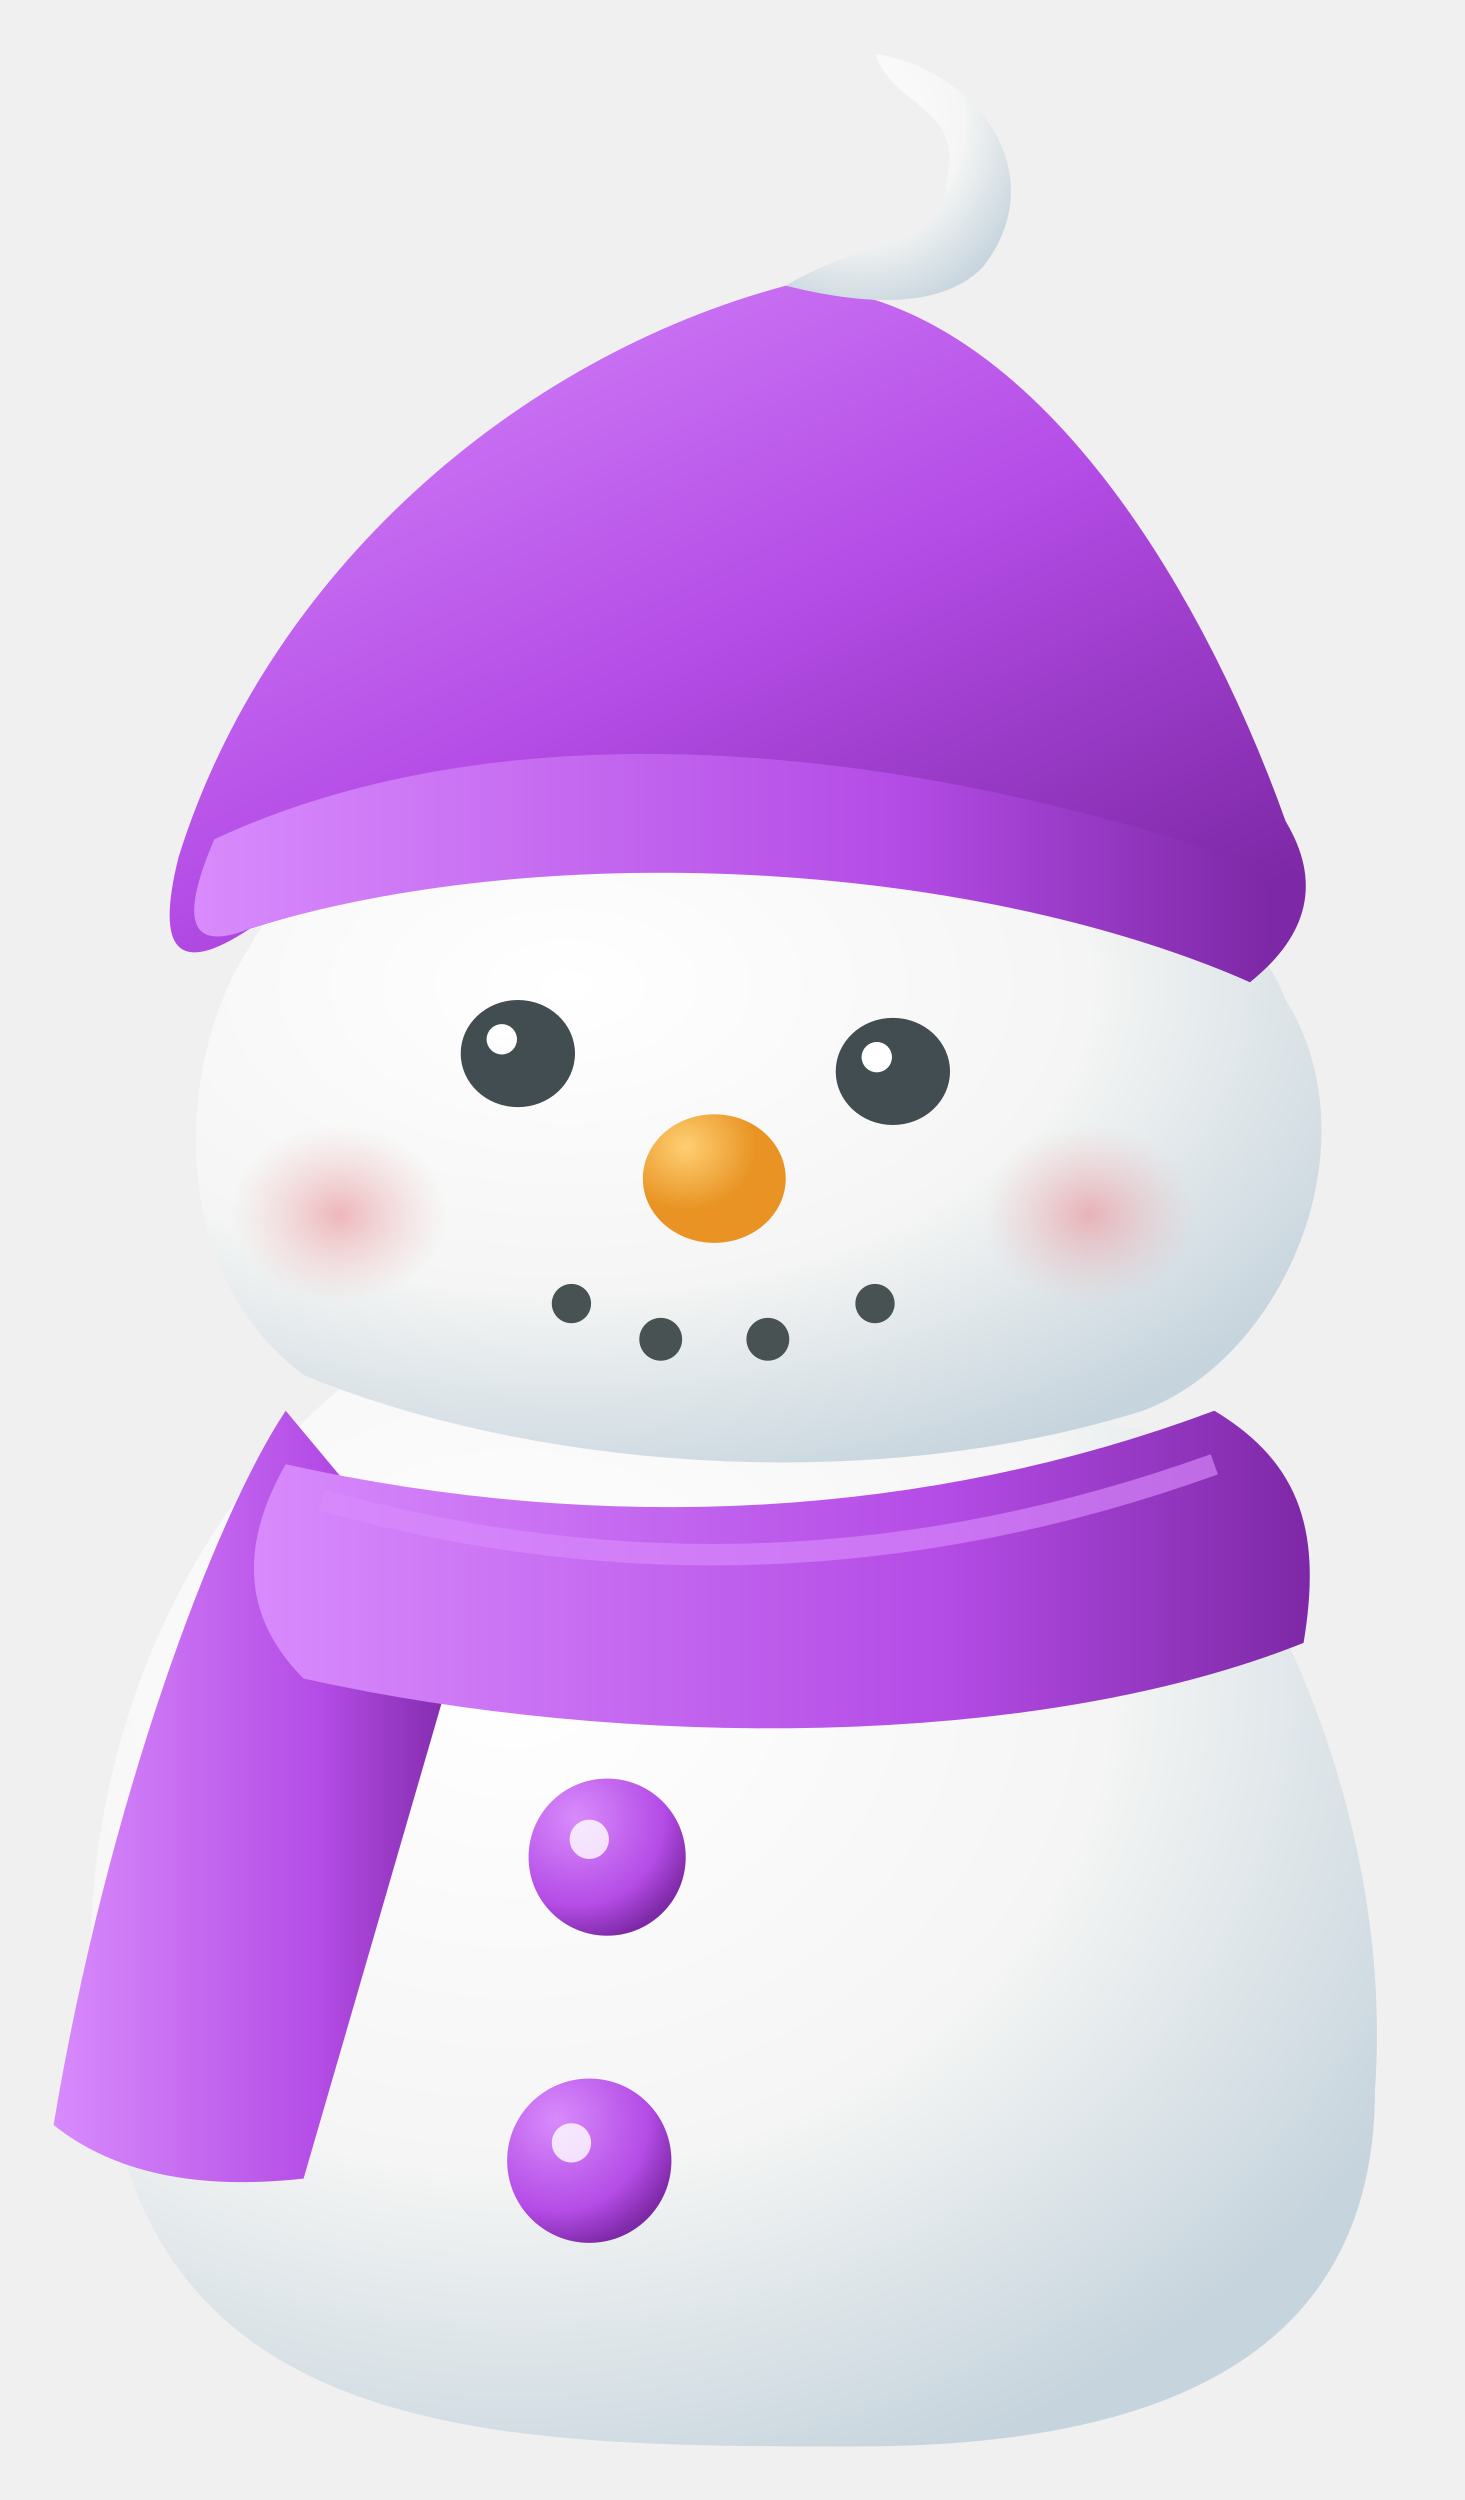
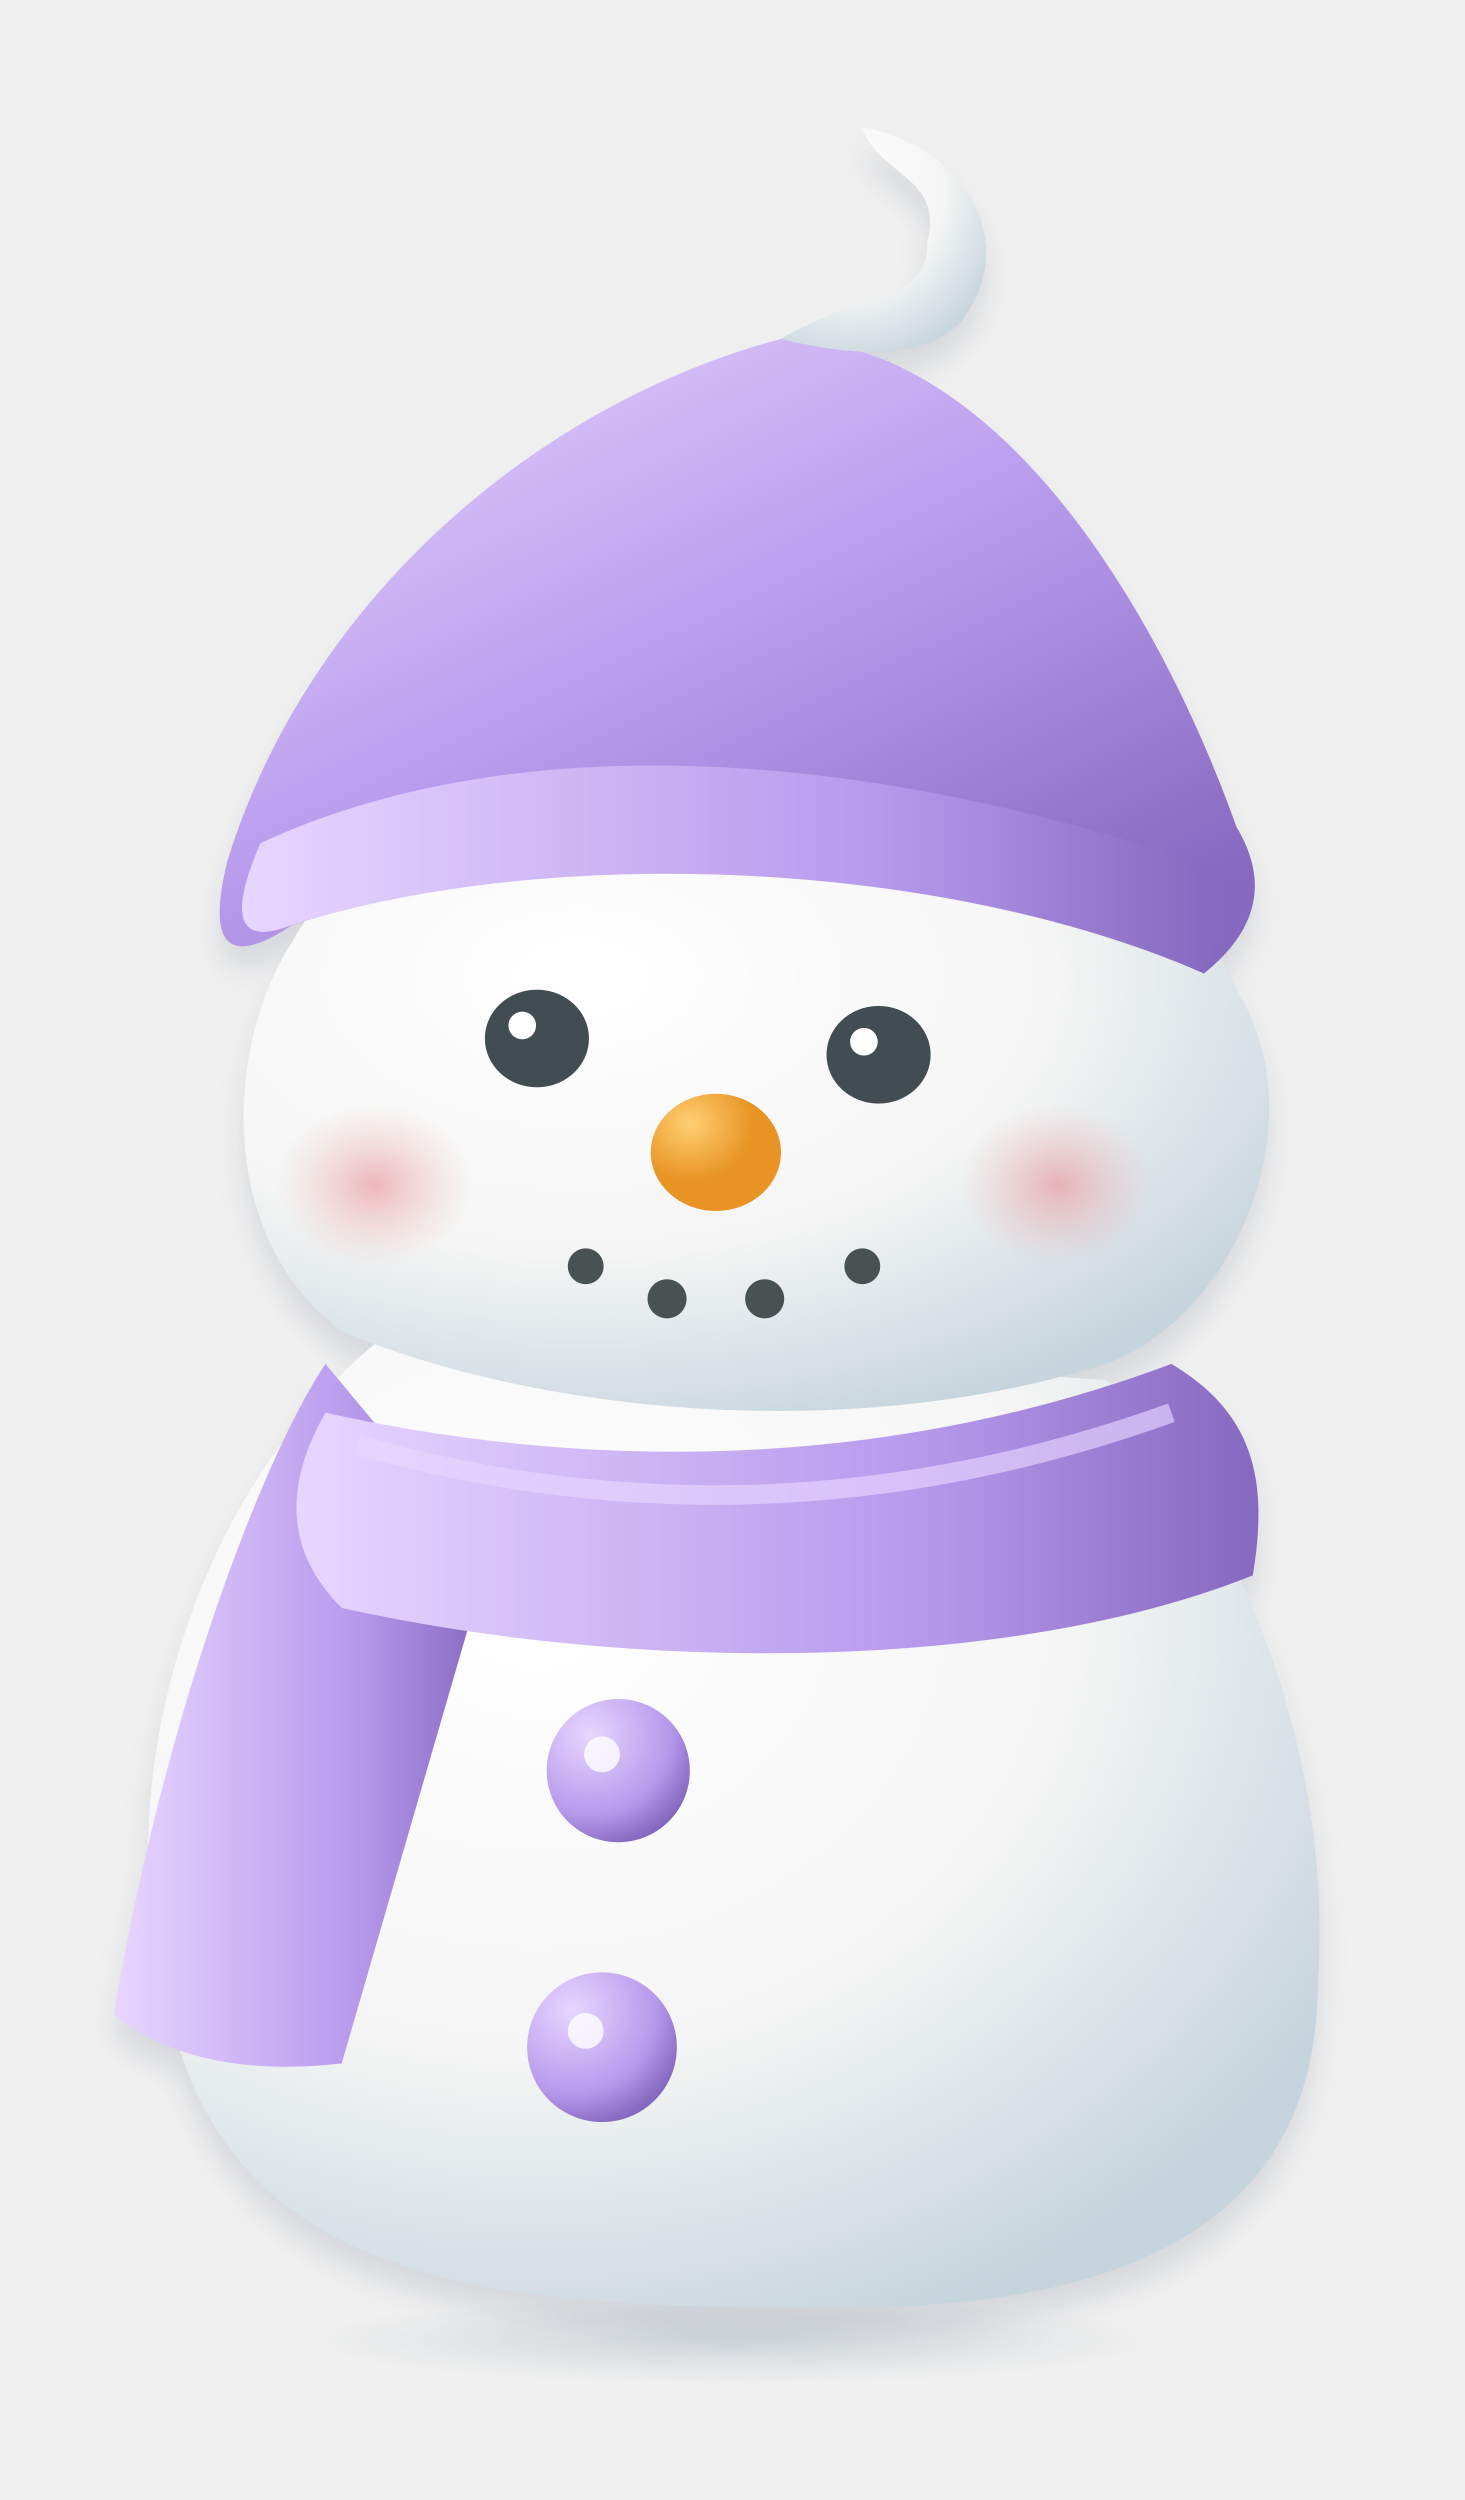
- <svg xmlns="http://www.w3.org/2000/svg" viewBox="0 0 82 140" width="82" height="140" preserveAspectRatio="xMidYMid meet">
+ <svg xmlns="http://www.w3.org/2000/svg" viewBox="-4 -3 90 150" width="82" height="140" preserveAspectRatio="xMidYMid meet">
  <defs>
    <radialGradient id="snow" cx="33%" cy="28%" r="80%">
      <stop stop-color="#fff" />
      <stop offset=".58" stop-color="#f4f5f4" />
      <stop offset="1" stop-color="#c6d4dd" />
    </radialGradient>
    <linearGradient id="hat" x1="0" y1="0" x2=".8" y2="1">
-       <stop stop-color="#d88bfc" />
-       <stop offset=".55" stop-color="#b44ce6" />
-       <stop offset="1" stop-color="#7d28a6" />
+       <stop stop-color="#e8d6ff" />
+       <stop offset=".55" stop-color="#b799ec" />
+       <stop offset="1" stop-color="#8568bf" />
    </linearGradient>
    <linearGradient id="scarf">
-       <stop stop-color="#d88bfc" />
-       <stop offset=".65" stop-color="#b44ce6" />
-       <stop offset="1" stop-color="#7d28a6" />
+       <stop stop-color="#e8d6ff" />
+       <stop offset=".65" stop-color="#b799ec" />
+       <stop offset="1" stop-color="#8568bf" />
    </linearGradient>
    <radialGradient id="button" cx="30%" cy="25%" r="80%">
-       <stop stop-color="#d88bfc" />
-       <stop offset=".7" stop-color="#b44ce6" />
-       <stop offset="1" stop-color="#7d28a6" />
+       <stop stop-color="#e8d6ff" />
+       <stop offset=".7" stop-color="#b799ec" />
+       <stop offset="1" stop-color="#8568bf" />
    </radialGradient>
    <radialGradient id="nose" cx="30%" cy="25%">
      <stop stop-color="#ffcf72" />
      <stop offset="1" stop-color="#e89323" />
    </radialGradient>
    <radialGradient id="blush">
      <stop stop-color="#e9949b" stop-opacity=".65" />
      <stop offset="1" stop-color="#edb5b8" stop-opacity="0" />
    </radialGradient>
+     <radialGradient id="floor-shadow">
+       <stop stop-color="#456077" stop-opacity=".18" />
+       <stop offset=".6" stop-color="#456077" stop-opacity=".08" />
+       <stop offset="1" stop-color="#456077" stop-opacity="0" />
+     </radialGradient>
+     <filter id="object-shadow" filterUnits="userSpaceOnUse" x="-10" y="-10" width="102" height="164" color-interpolation-filters="sRGB">
+       <feGaussianBlur in="SourceAlpha" stdDeviation=".85" result="soft-shadow" />
+       <feOffset in="soft-shadow" dy="1.4" result="offset-shadow" />
+       <feFlood flood-color="#45566c" flood-opacity=".15" />
+       <feComposite in2="offset-shadow" operator="in" />
+       <feMerge>
+         <feMergeNode />
+         <feMergeNode in="SourceGraphic" />
+       </feMerge>
+     </filter>
  </defs>
-   <path d="M20 77 C7 87 2 107 7 121 C12 137 30 137 48 137 C68 137 77 130 77 117 C78 103 72 88 64 80Z" fill="url(#snow)" />
-   <path d="M14 53 C17 47 29 44 42 45 C56 46 69 48 72 56 C77 64 72 76 64 79 C48 84 29 82 17 77 C9 71 10 59 14 53Z" fill="url(#snow)" />
-   <ellipse cx="19" cy="68" rx="6" ry="5" fill="url(#blush)" />
-   <ellipse cx="61" cy="68" rx="6" ry="5" fill="url(#blush)" />
-   <ellipse cx="29" cy="59" rx="3.2" ry="3" fill="#424d51" />
-   <ellipse cx="50" cy="60" rx="3.2" ry="3" fill="#424d51" />
-   <circle cx="28.1" cy="58.2" r=".85" fill="#fff" />
-   <circle cx="49.1" cy="59.2" r=".85" fill="#fff" />
-   <ellipse cx="40" cy="66" rx="4" ry="3.6" fill="url(#nose)" />
-   <g fill="#485252">
-     <circle cx="32" cy="73" r="1.1" />
-     <circle cx="37" cy="75" r="1.2" />
-     <circle cx="43" cy="75" r="1.2" />
-     <circle cx="49" cy="73" r="1.1" />
+   <ellipse cx="41.0" cy="139" rx="26.24" ry="2.7" fill="url(#floor-shadow)" />
+   <g filter="url(#object-shadow)">
+     <path d="M20 77 C7 87 2 107 7 121 C12 137 30 137 48 137 C68 137 77 130 77 117 C78 103 72 88 64 80Z" fill="url(#snow)" />
+     <path d="M14 53 C17 47 29 44 42 45 C56 46 69 48 72 56 C77 64 72 76 64 79 C48 84 29 82 17 77 C9 71 10 59 14 53Z" fill="url(#snow)" />
+     <ellipse cx="19" cy="68" rx="6" ry="5" fill="url(#blush)" />
+     <ellipse cx="61" cy="68" rx="6" ry="5" fill="url(#blush)" />
+     <ellipse cx="29" cy="59" rx="3.2" ry="3" fill="#424d51" />
+     <ellipse cx="50" cy="60" rx="3.2" ry="3" fill="#424d51" />
+     <circle cx="28.1" cy="58.2" r=".85" fill="#fff" />
+     <circle cx="49.1" cy="59.2" r=".85" fill="#fff" />
+     <ellipse cx="40" cy="66" rx="4" ry="3.6" fill="url(#nose)" />
+     <g fill="#485252">
+       <circle cx="32" cy="73" r="1.1" />
+       <circle cx="37" cy="75" r="1.2" />
+       <circle cx="43" cy="75" r="1.2" />
+       <circle cx="49" cy="73" r="1.1" />
+     </g>
+     <path d="M16 79 C12 85 6 101 3 119 Q8 123 17 122 L26 91Z" fill="url(#scarf)" />
+     <path d="M16 82 C34 86 52 85 68 79 C73 82 74 86 73 92 C58 98 35 98 17 94 Q12 89 16 82Z" fill="url(#scarf)" />
+     <path d="M18 84 Q43 91 68 82" fill="none" stroke="#e8d6ff" stroke-width="1.2" opacity=".65" />
+     <path d="M10 48 C15 32 29 20 44 16 C57 16 67 32 72 46 Q75 51 70 55 C53 47 33 46 14 52 Q8 56 10 48Z" fill="url(#hat)" />
+     <path d="M12 47 C27 40 48 41 69 48 Q73 50 70 55 C54 48 30 47 14 52 Q9 54 12 47Z" fill="url(#scarf)" />
+     <path d="M44 16 C49 13 53 14 53 10 C54 6 50 6 49 3 C55 4 59 10 55 15 Q52 18 44 16Z" fill="url(#snow)" />
+     <circle cx="34" cy="104" r="4.4" fill="url(#button)" />
+     <circle cx="33" cy="103" r="1.1" fill="#fff" opacity=".8" />
+     <circle cx="33" cy="121" r="4.6" fill="url(#button)" />
+     <circle cx="32" cy="120" r="1.1" fill="#fff" opacity=".8" />
  </g>
-   <path d="M16 79 C12 85 6 101 3 119 Q8 123 17 122 L26 91Z" fill="url(#scarf)" />
-   <path d="M16 82 C34 86 52 85 68 79 C73 82 74 86 73 92 C58 98 35 98 17 94 Q12 89 16 82Z" fill="url(#scarf)" />
-   <path d="M18 84 Q43 91 68 82" fill="none" stroke="#d88bfc" stroke-width="1.2" opacity=".65" />
-   <path d="M10 48 C15 32 29 20 44 16 C57 16 67 32 72 46 Q75 51 70 55 C53 47 33 46 14 52 Q8 56 10 48Z" fill="url(#hat)" />
-   <path d="M12 47 C27 40 48 41 69 48 Q73 50 70 55 C54 48 30 47 14 52 Q9 54 12 47Z" fill="url(#scarf)" />
-   <path d="M44 16 C49 13 53 14 53 10 C54 6 50 6 49 3 C55 4 59 10 55 15 Q52 18 44 16Z" fill="url(#snow)" />
-   <circle cx="34" cy="104" r="4.4" fill="url(#button)" />
-   <circle cx="33" cy="103" r="1.1" fill="#fff" opacity=".8" />
-   <circle cx="33" cy="121" r="4.6" fill="url(#button)" />
-   <circle cx="32" cy="120" r="1.1" fill="#fff" opacity=".8" />
</svg>
